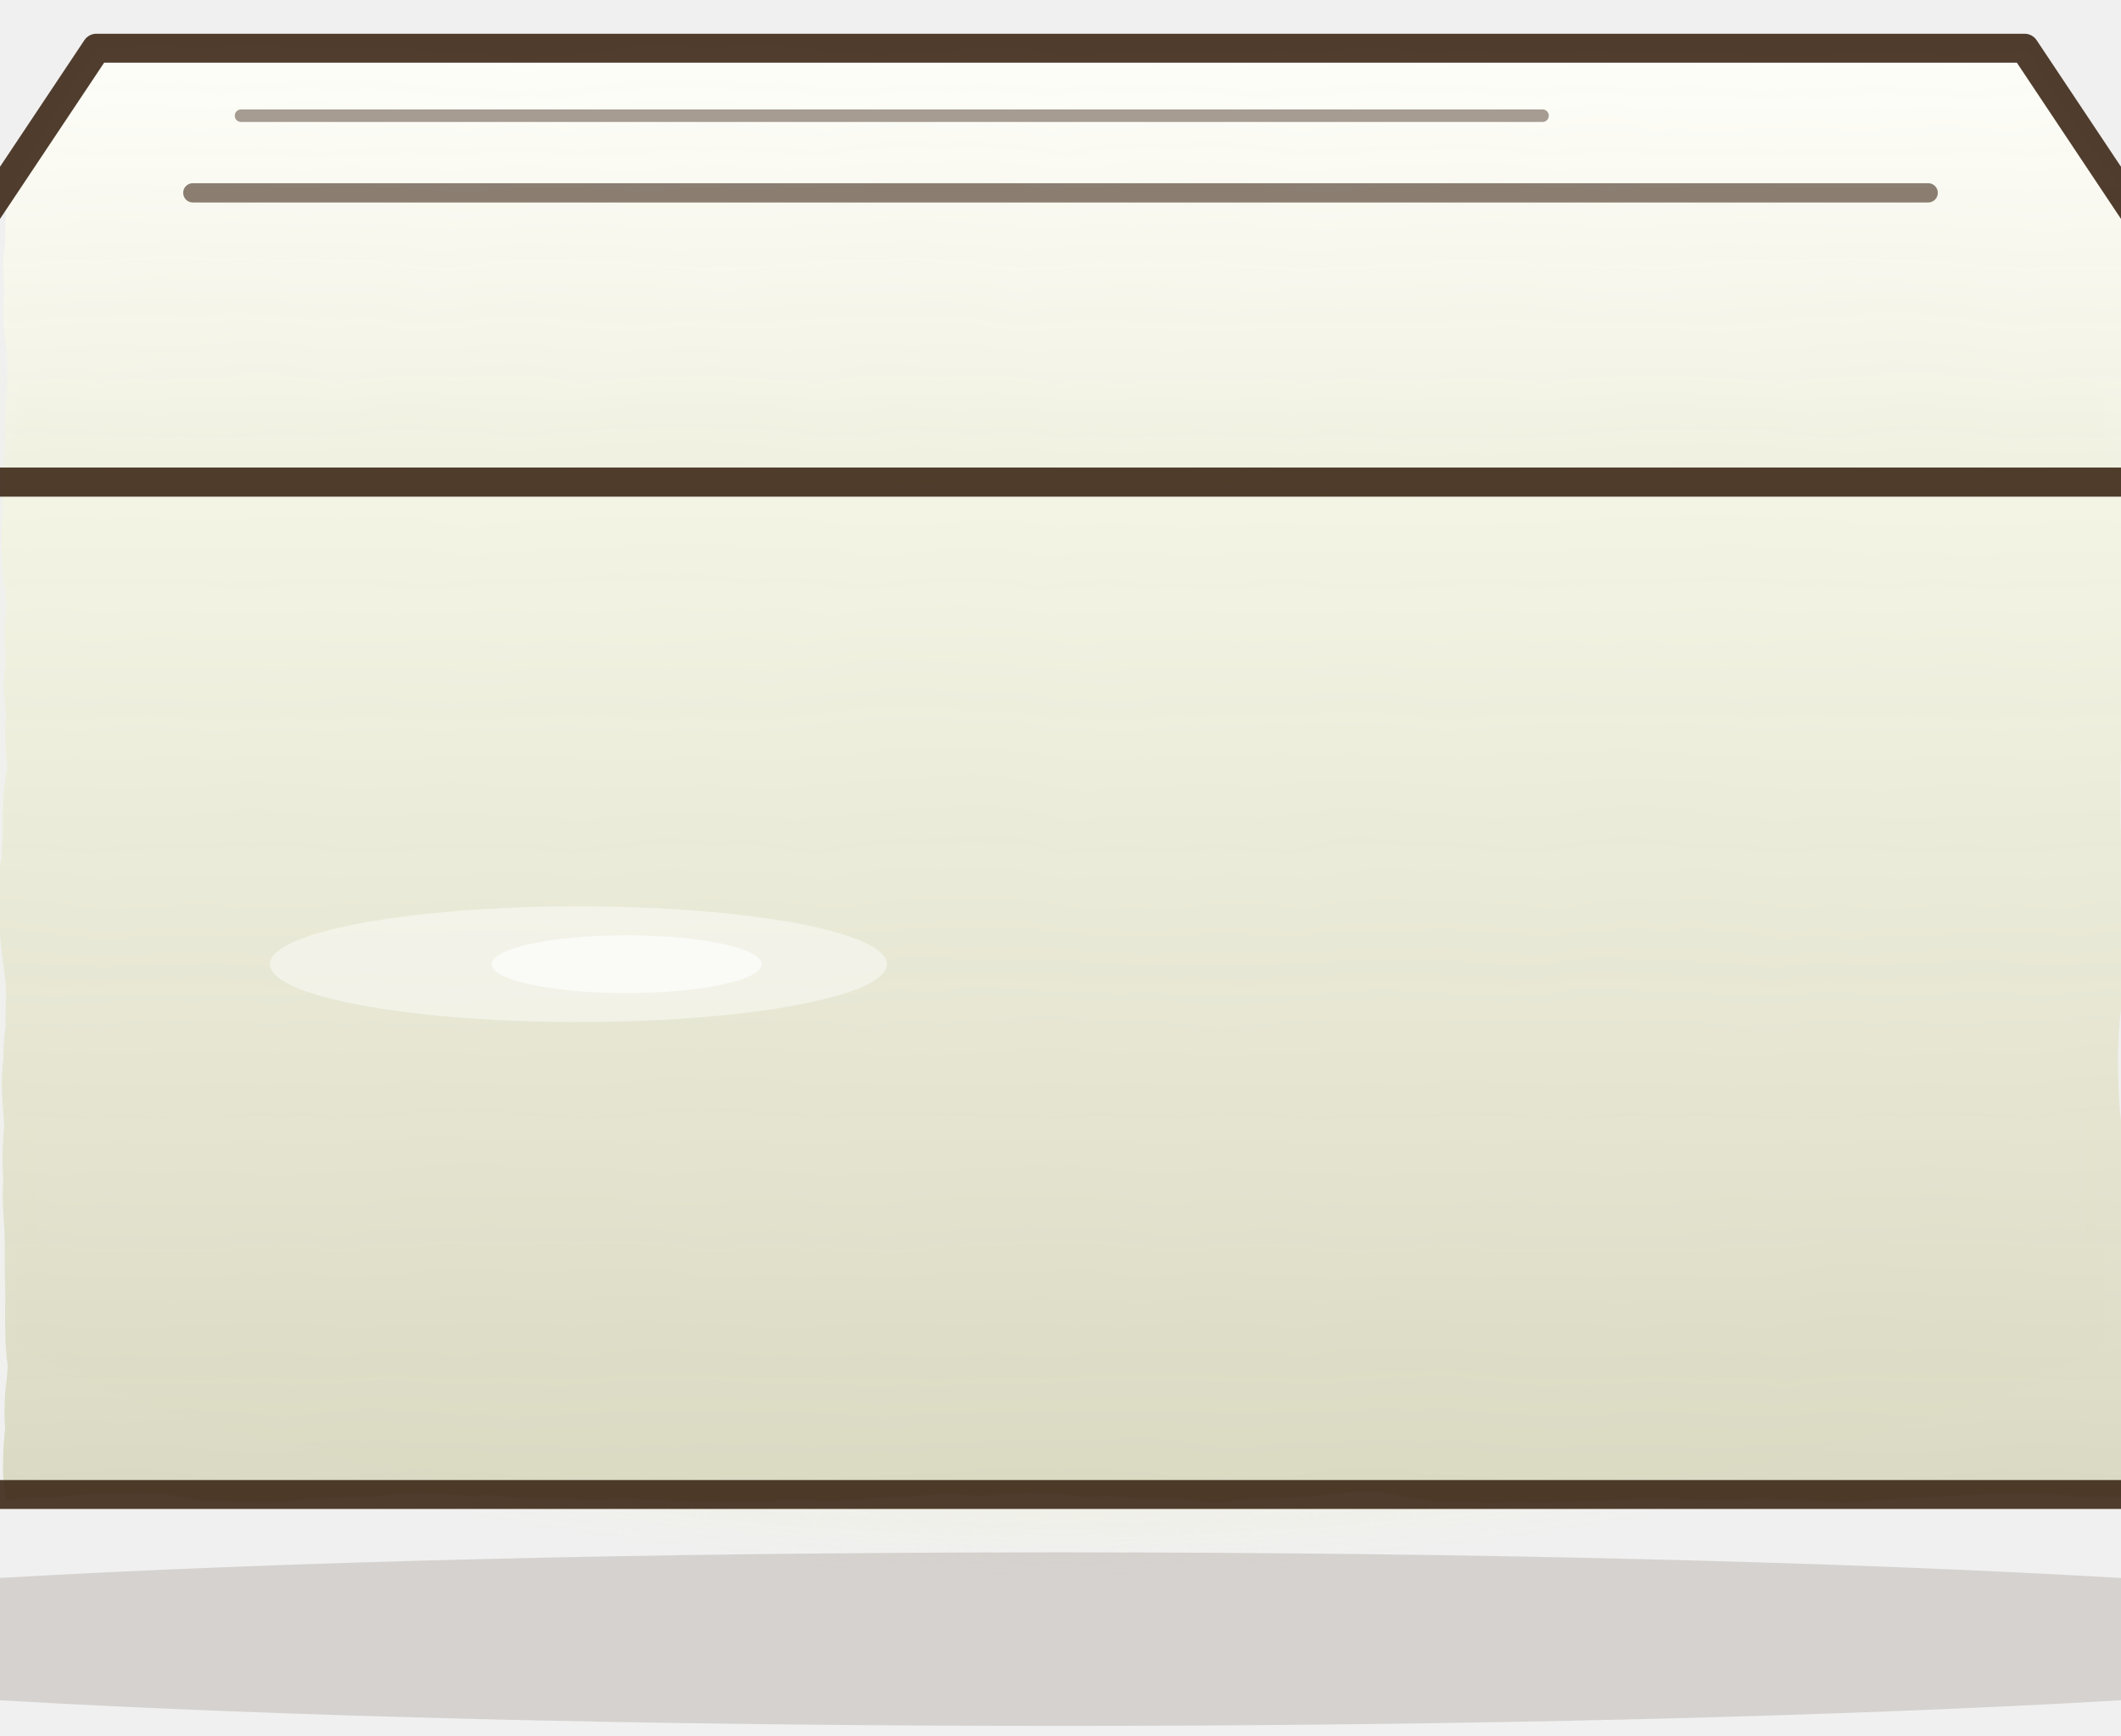
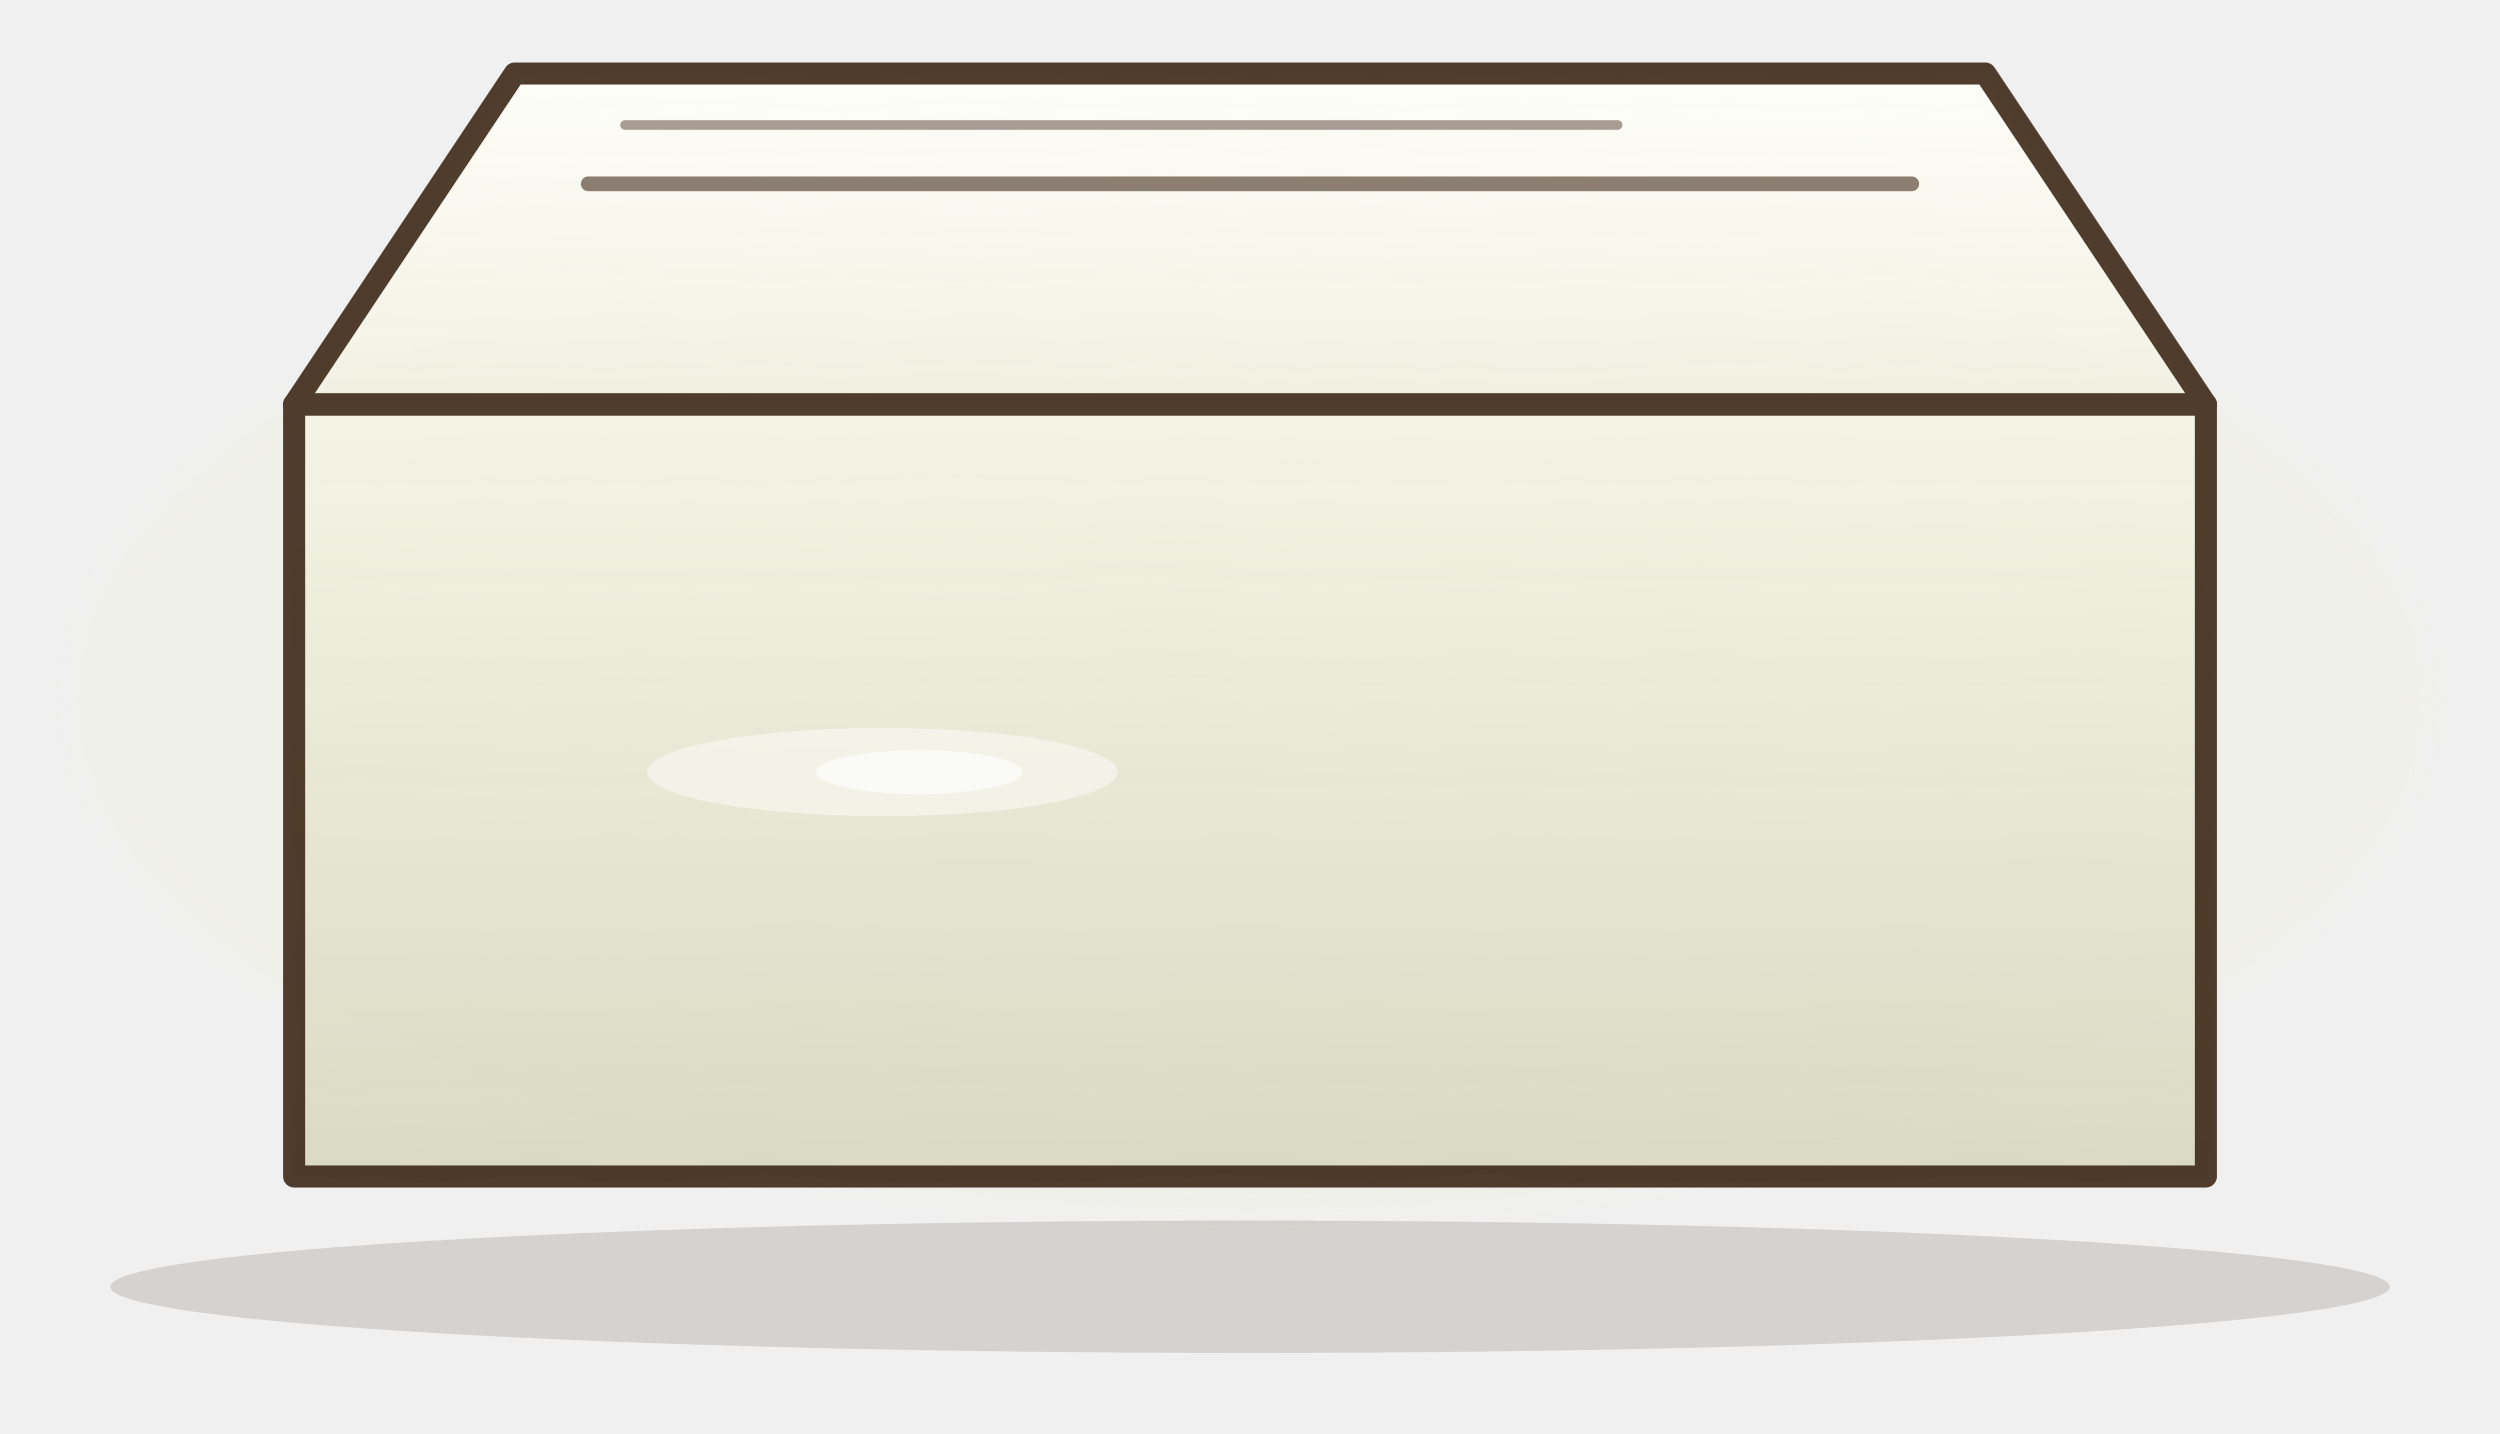
- <svg xmlns="http://www.w3.org/2000/svg" viewBox="-110 -90 220 180" font-family="Noto Sans CJK JP, sans-serif">
+ <svg xmlns="http://www.w3.org/2000/svg" viewBox="-170 -95 340 195" font-family="Noto Sans CJK JP, sans-serif">
  <defs>
    <linearGradient id="wcTopTofu" x1="0" y1="0" x2="0" y2="1">
      <stop offset="0%" stop-color="#FFFFFA" stop-opacity="0.95" />
      <stop offset="100%" stop-color="#F0F0E0" stop-opacity="0.92" />
    </linearGradient>
    <linearGradient id="wcFrontTofu" x1="0" y1="0" x2="0" y2="1">
      <stop offset="0%" stop-color="#F5F5E5" stop-opacity="0.95" />
      <stop offset="100%" stop-color="#D8D8C0" stop-opacity="0.92" />
    </linearGradient>
    <linearGradient id="wcSideTofu" x1="0" y1="0" x2="1" y2="0">
      <stop offset="0%" stop-color="#E5E5D0" stop-opacity="0.92" />
      <stop offset="100%" stop-color="#C8C8A8" stop-opacity="0.88" />
    </linearGradient>
    <filter id="wcRoughTofu" x="-10%" y="-10%" width="120%" height="120%">
      <feTurbulence baseFrequency="0.04" numOctaves="3" seed="27" />
      <feDisplacementMap in="SourceGraphic" scale="2" />
    </filter>
    <filter id="wcBlurTofu">
      <feGaussianBlur stdDeviation="1.5" />
    </filter>
  </defs>
  <g filter="url(#wcBlurTofu)" opacity="0.4">
    <ellipse cx="0" cy="0" rx="160" ry="70" fill="#F0F0E0" />
  </g>
  <g filter="url(#wcRoughTofu)">
    <path d="M -130 -40                L -100 -85                L 100 -85                L 130 -40 Z" fill="url(#wcTopTofu)" />
  </g>
  <g filter="url(#wcRoughTofu)">
    <path d="M -130 -40                L 130 -40                L 130 65                L -130 65 Z" fill="url(#wcFrontTofu)" />
  </g>
  <g stroke="#3D2817" stroke-width="3" fill="none" stroke-linecap="round" stroke-linejoin="round" opacity="0.9">
    <path d="M -130 -40 L -100 -85 L 100 -85 L 130 -40 Z" />
    <path d="M -130 -40 L 130 -40 L 130 65 L -130 65 Z" />
    <path d="M -90 -70 L 90 -70" opacity="0.65" stroke-width="2" />
    <path d="M -85 -78 L 50 -78" opacity="0.5" stroke-width="1.3" />
  </g>
  <ellipse cx="-50" cy="10" rx="32" ry="6" fill="#FFFFFF" opacity="0.45" />
  <ellipse cx="-45" cy="10" rx="14" ry="3" fill="#FFFFFF" opacity="0.65" />
  <ellipse cx="0" cy="80" rx="155" ry="9" fill="#3D2817" opacity="0.15" />
</svg>
